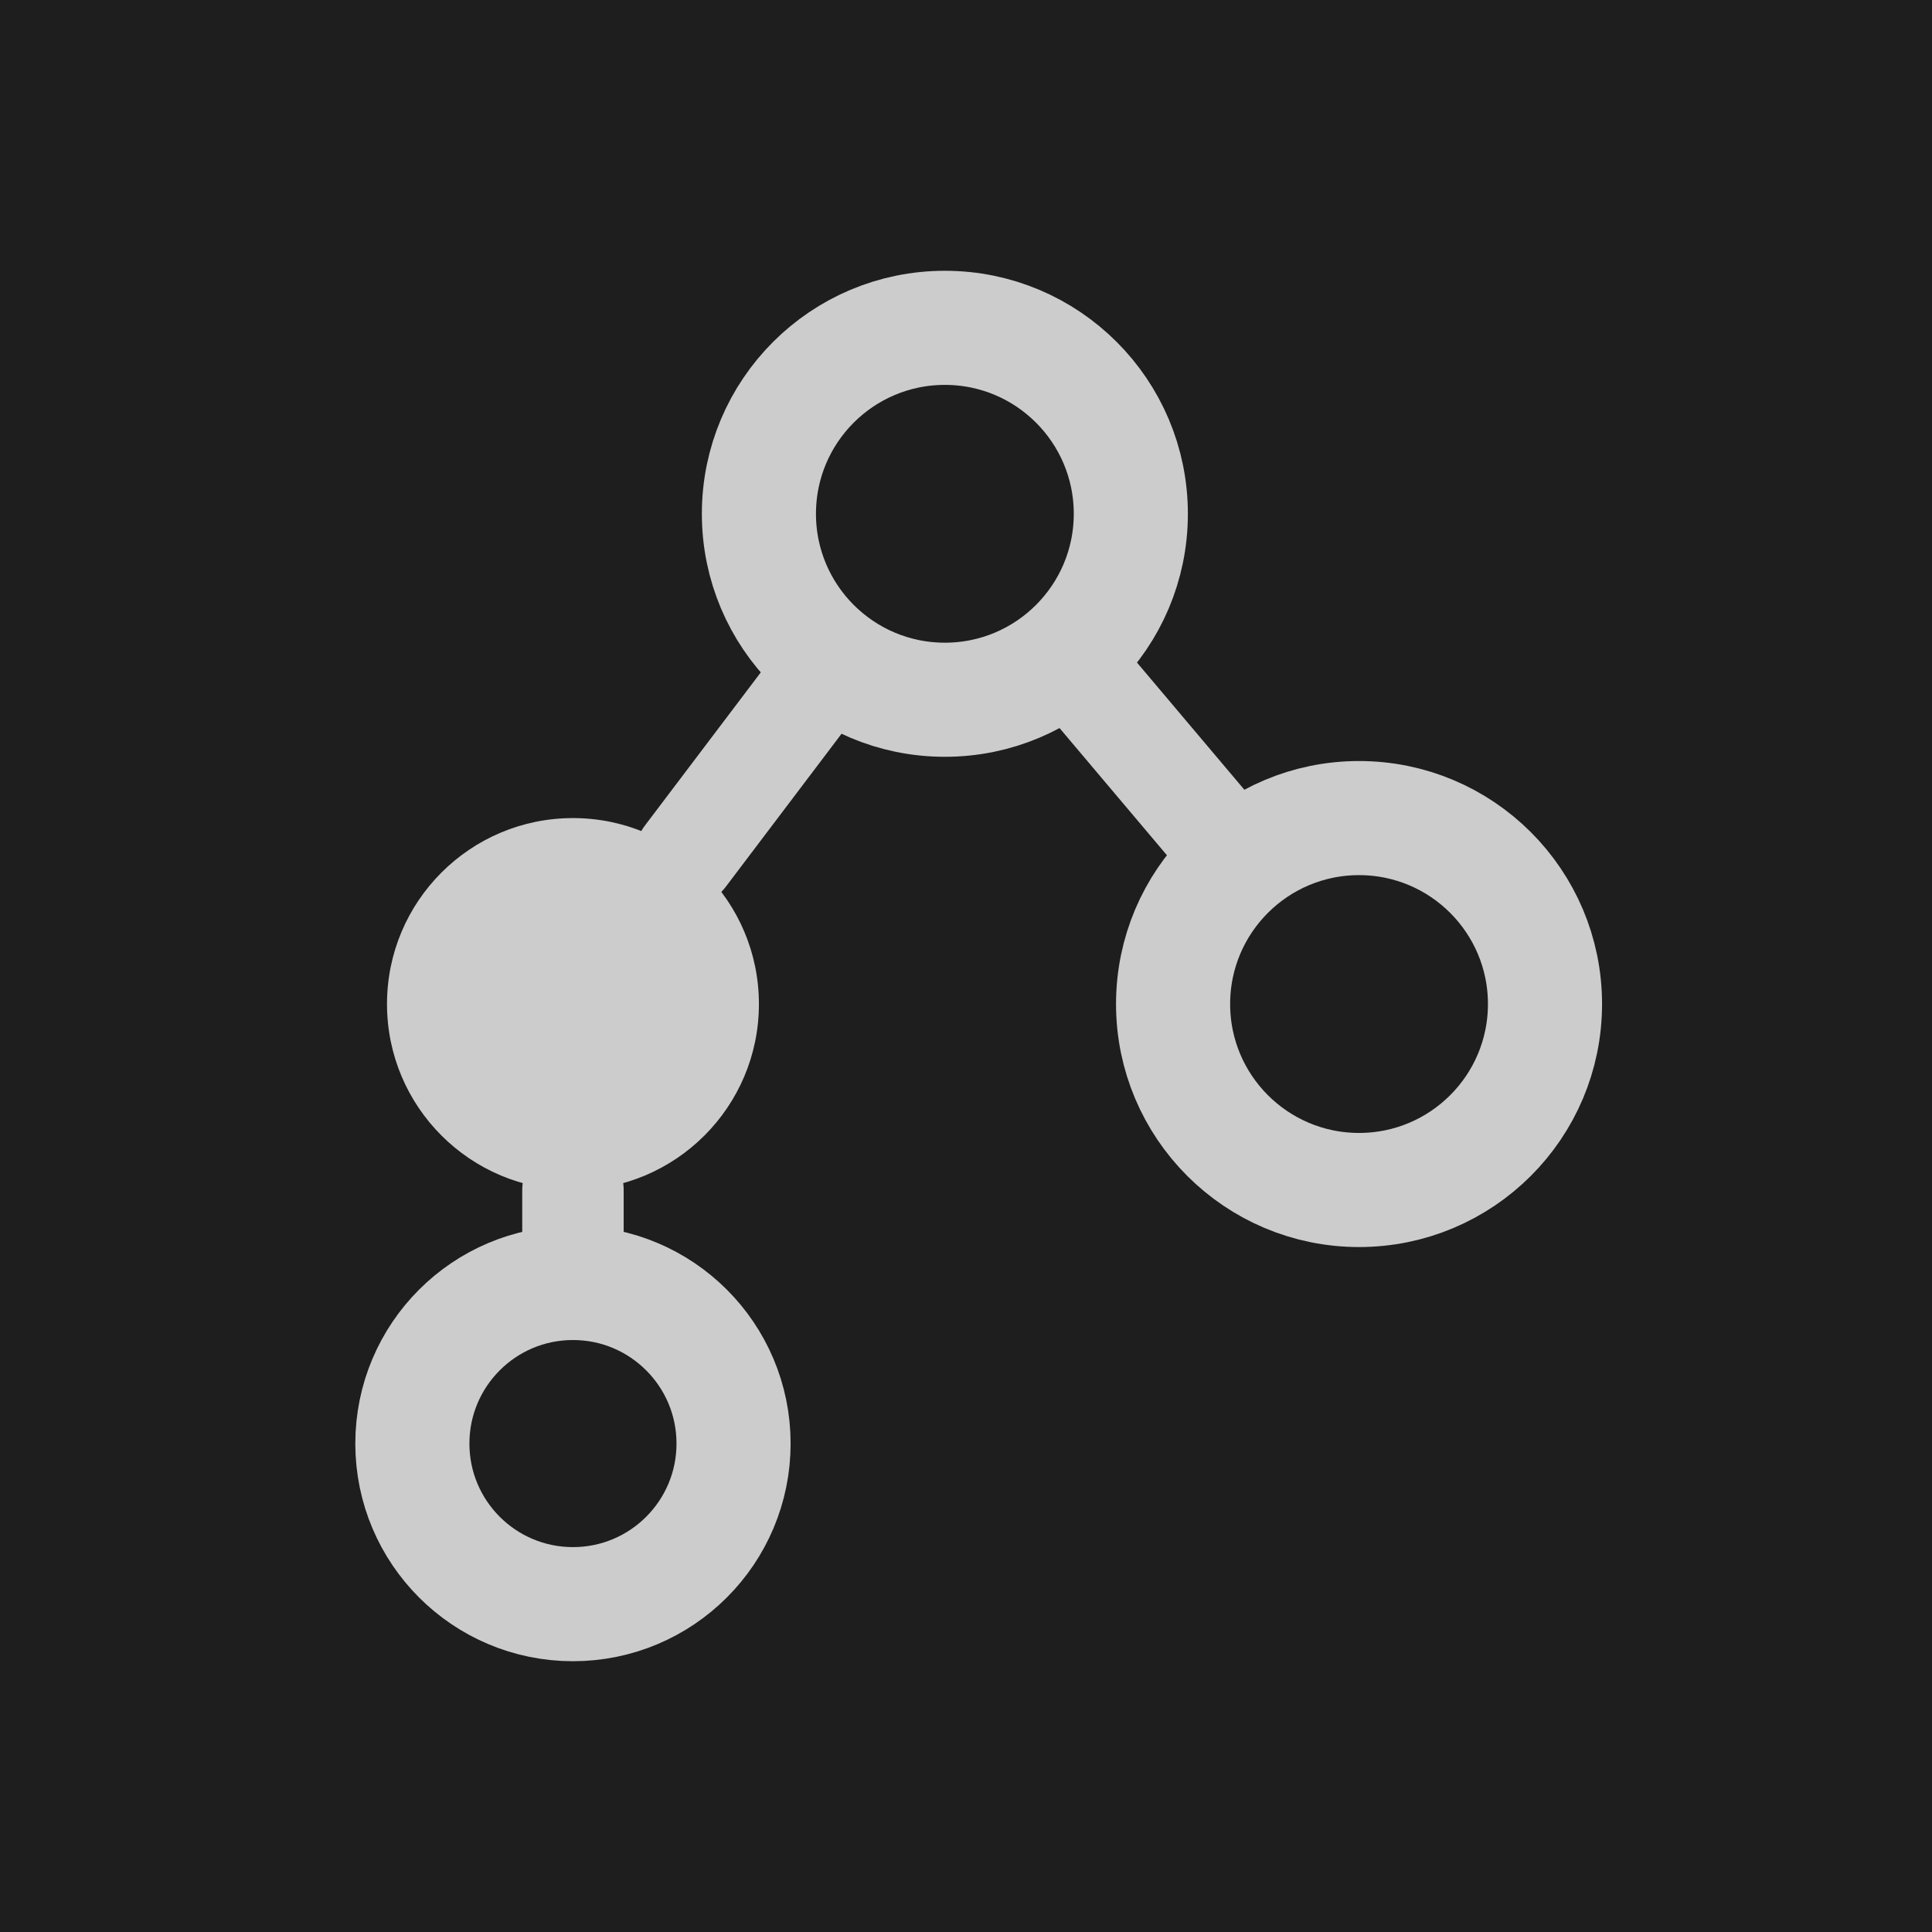
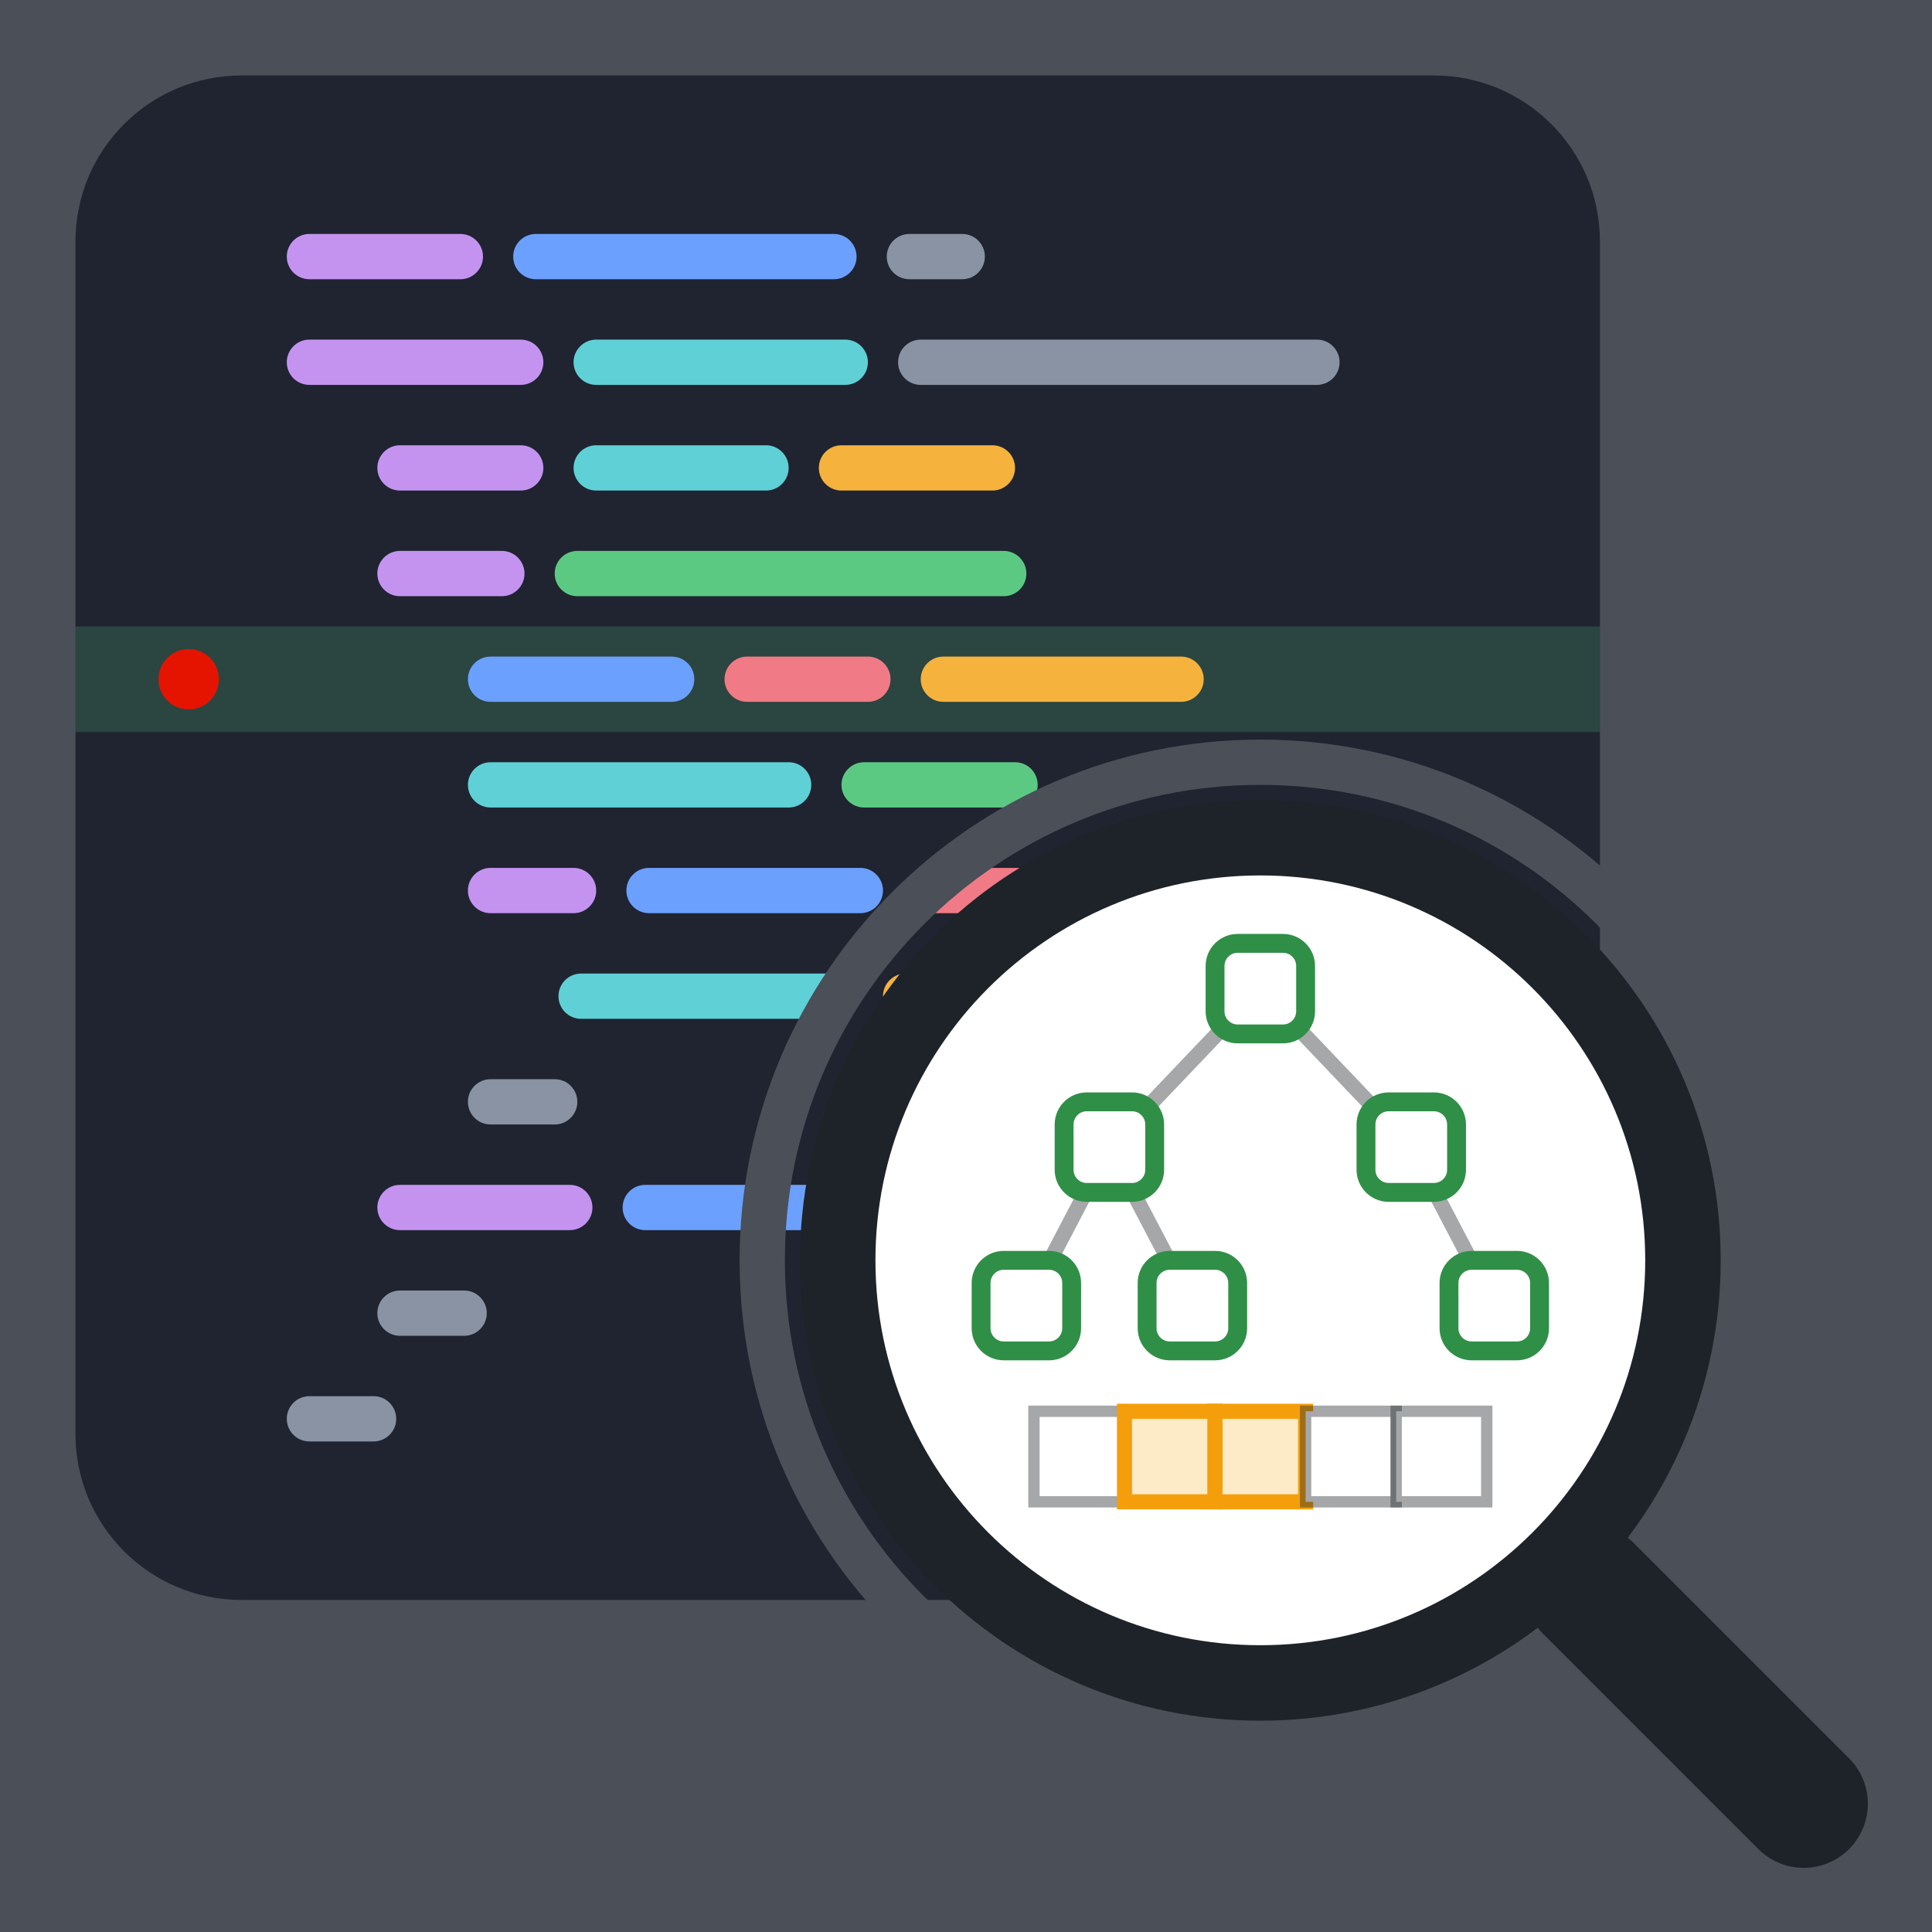
- <svg xmlns="http://www.w3.org/2000/svg" viewBox="0 0 16 16" width="256" height="256">
-   <rect width="16" height="16" fill="#1e1e1e" />
-   <g transform="translate(2.225 2.435) scale(0.7)">
-     <g fill="none" stroke="#cccccc" stroke-width="1.2" stroke-linecap="round">
-       <path d="M6.67 4.35 4.93 6.65" />
-       <path d="M9.42 4.28 11.48 6.72" />
-       <path d="M3.60 10.60 3.60 11.70" />
+ <svg xmlns="http://www.w3.org/2000/svg" width="512" height="512" viewBox="0 0 512 512" fill="none">
+   <rect width="512" height="512" fill="#4A4F58" />
+   <g>
+     <path d="M380 20H64C39.7 20 20 39.7 20 64V380C20 404.301 39.7 424 64 424H380C404.301 424 424 404.301 424 380V64C424 39.7 404.301 20 380 20Z" fill="#1F2430" />
+     <path d="M424 166H20V194H424V166Z" fill="#5CC983" fill-opacity="0.2" />
+     <path d="M50 188C54.418 188 58 184.418 58 180C58 175.582 54.418 172 50 172C45.582 172 42 175.582 42 180C42 184.418 45.582 188 50 188Z" fill="#E51400" />
+     <path d="M122 62H82C78.686 62 76 64.686 76 68C76 71.314 78.686 74 82 74H122C125.314 74 128 71.314 128 68C128 64.686 125.314 62 122 62Z" fill="#C493F0" />
+     <path d="M221 62H142C138.686 62 136 64.686 136 68C136 71.314 138.686 74 142 74H221C224.314 74 227 71.314 227 68C227 64.686 224.314 62 221 62Z" fill="#6CA0FF" />
+     <path d="M255 62H241C237.686 62 235 64.686 235 68C235 71.314 237.686 74 241 74H255C258.314 74 261 71.314 261 68C261 64.686 258.314 62 255 62Z" fill="#8A93A3" />
+     <path d="M138 90H82C78.686 90 76 92.686 76 96C76 99.314 78.686 102 82 102H138C141.314 102 144 99.314 144 96C144 92.686 141.314 90 138 90Z" fill="#C493F0" />
+     <path d="M224 90H158C154.686 90 152 92.686 152 96C152 99.314 154.686 102 158 102H224C227.314 102 230 99.314 230 96C230 92.686 227.314 90 224 90Z" fill="#5FD0D6" />
+     <path d="M349 90H244C240.686 90 238 92.686 238 96C238 99.314 240.686 102 244 102H349C352.314 102 355 99.314 355 96C355 92.686 352.314 90 349 90Z" fill="#8A93A3" />
+     <path d="M138 118H106C102.686 118 100 120.686 100 124C100 127.314 102.686 130 106 130H138C141.314 130 144 127.314 144 124C144 120.686 141.314 118 138 118Z" fill="#C493F0" />
+     <path d="M203 118H158C154.686 118 152 120.686 152 124C152 127.314 154.686 130 158 130H203C206.314 130 209 127.314 209 124C209 120.686 206.314 118 203 118Z" fill="#5FD0D6" />
+     <path d="M263 118H223C219.686 118 217 120.686 217 124C217 127.314 219.686 130 223 130H263C266.314 130 269 127.314 269 124C269 120.686 266.314 118 263 118Z" fill="#F5B23D" />
+     <path d="M133 146H106C102.686 146 100 148.686 100 152C100 155.314 102.686 158 106 158H133C136.314 158 139 155.314 139 152C139 148.686 136.314 146 133 146Z" fill="#C493F0" />
+     <path d="M266 146H153C149.686 146 147 148.686 147 152C147 155.314 149.686 158 153 158H266C269.314 158 272 155.314 272 152C272 148.686 269.314 146 266 146Z" fill="#5CC983" />
+     <path d="M178 174H130C126.686 174 124 176.686 124 180C124 183.314 126.686 186 130 186H178C181.314 186 184 183.314 184 180C184 176.686 181.314 174 178 174Z" fill="#6CA0FF" />
+     <path d="M230 174H198C194.686 174 192 176.686 192 180C192 183.314 194.686 186 198 186H230C233.314 186 236 183.314 236 180C236 176.686 233.314 174 230 174Z" fill="#F07A86" />
+     <path d="M313 174H250C246.686 174 244 176.686 244 180C244 183.314 246.686 186 250 186H313C316.314 186 319 183.314 319 180C319 176.686 316.314 174 313 174Z" fill="#F5B23D" />
+     <path d="M209 202H130C126.686 202 124 204.686 124 208C124 211.314 126.686 214 130 214H209C212.314 214 215 211.314 215 208C215 204.686 212.314 202 209 202Z" fill="#5FD0D6" />
+     <path d="M269 202H229C225.686 202 223 204.686 223 208C223 211.314 225.686 214 229 214H269C272.314 214 275 211.314 275 208C275 204.686 272.314 202 269 202Z" fill="#5CC983" />
+     <path d="M152 230H130C126.686 230 124 232.686 124 236C124 239.314 126.686 242 130 242H152C155.314 242 158 239.314 158 236C158 232.686 155.314 230 152 230Z" fill="#C493F0" />
+     <path d="M228 230H172C168.686 230 166 232.686 166 236C166 239.314 168.686 242 172 242H228C231.314 242 234 239.314 234 236C234 232.686 231.314 230 228 230Z" fill="#6CA0FF" />
+     <path d="M275 230H248C244.686 230 242 232.686 242 236C242 239.314 244.686 242 248 242H275C278.314 242 281 239.314 281 236C281 232.686 278.314 230 275 230Z" fill="#F07A86" />
+     <path d="M220 258H154C150.686 258 148 260.686 148 264C148 267.314 150.686 270 154 270H220C223.314 270 226 267.314 226 264C226 260.686 223.314 258 220 258Z" fill="#5FD0D6" />
+     <path d="M285 258H240C236.686 258 234 260.686 234 264C234 267.314 236.686 270 240 270H285C288.314 270 291 267.314 291 264C291 260.686 288.314 258 285 258Z" fill="#F5B23D" />
+     <path d="M147 286H130C126.686 286 124 288.686 124 292C124 295.314 126.686 298 130 298H147C150.314 298 153 295.314 153 292C153 288.686 150.314 286 147 286Z" fill="#8A93A3" />
+     <path d="M151 314H106C102.686 314 100 316.686 100 320C100 323.314 102.686 326 106 326H151C154.314 326 157 323.314 157 320C157 316.686 154.314 314 151 314Z" fill="#C493F0" />
+     <path d="M242 314H171C167.686 314 165 316.686 165 320C165 323.314 167.686 326 171 326H242C245.314 326 248 323.314 248 320C248 316.686 245.314 314 242 314Z" fill="#6CA0FF" />
+     <path d="M123 342H106C102.686 342 100 344.686 100 348C100 351.314 102.686 354 106 354H123C126.314 354 129 351.314 129 348C129 344.686 126.314 342 123 342Z" fill="#8A93A3" />
+     <path d="M99 370H82C78.686 370 76 372.686 76 376C76 379.314 78.686 382 82 382H99C102.314 382 105 379.314 105 376C105 372.686 102.314 370 99 370Z" fill="#8A93A3" />
+   </g>
+   <g>
+     <path d="M334 466C406.902 466 466 406.902 466 334C466 261.098 406.902 202 334 202C261.098 202 202 261.098 202 334C202 406.902 261.098 466 334 466Z" stroke="#4A4F58" stroke-width="12" />
+     <path d="M421 421L478 478" stroke="#1E2329" stroke-width="34" stroke-linecap="round" />
+     <path d="M334 446C395.856 446 446 395.856 446 334C446 272.144 395.856 222 334 222C272.144 222 222 272.144 222 334C222 395.856 272.144 446 334 446Z" fill="white" />
+     <g>
+       <path d="M334 262L294 304" stroke="#1E2329" stroke-opacity="0.4" stroke-width="4" stroke-linecap="round" />
+       <path d="M334 262L374 304" stroke="#1E2329" stroke-opacity="0.4" stroke-width="4" stroke-linecap="round" />
+       <path d="M294 304L272 346" stroke="#1E2329" stroke-opacity="0.4" stroke-width="4" stroke-linecap="round" />
+       <path d="M294 304L316 346" stroke="#1E2329" stroke-opacity="0.4" stroke-width="4" stroke-linecap="round" />
+       <path d="M374 304L396 346" stroke="#1E2329" stroke-opacity="0.4" stroke-width="4" stroke-linecap="round" />
+       <path d="M340 250H328C324.686 250 322 252.686 322 256V268C322 271.314 324.686 274 328 274H340C343.314 274 346 271.314 346 268V256C346 252.686 343.314 250 340 250Z" fill="white" stroke="#2F8F46" stroke-width="5" />
+       <path d="M300 292H288C284.686 292 282 294.686 282 298V310C282 313.314 284.686 316 288 316H300C303.314 316 306 313.314 306 310V298C306 294.686 303.314 292 300 292Z" fill="white" stroke="#2F8F46" stroke-width="5" />
+       <path d="M380 292H368C364.686 292 362 294.686 362 298V310C362 313.314 364.686 316 368 316H380C383.314 316 386 313.314 386 310V298C386 294.686 383.314 292 380 292Z" fill="white" stroke="#2F8F46" stroke-width="5" />
+       <path d="M278 334H266C262.686 334 260 336.686 260 340V352C260 355.314 262.686 358 266 358H278C281.314 358 284 355.314 284 352V340C284 336.686 281.314 334 278 334Z" fill="white" stroke="#2F8F46" stroke-width="5" />
+       <path d="M322 334H310C306.686 334 304 336.686 304 340V352C304 355.314 306.686 358 310 358H322C325.314 358 328 355.314 328 352V340C328 336.686 325.314 334 322 334Z" fill="white" stroke="#2F8F46" stroke-width="5" />
+       <path d="M402 334H390C386.686 334 384 336.686 384 340V352C384 355.314 386.686 358 390 358H402C405.314 358 408 355.314 408 352V340C408 336.686 405.314 334 402 334Z" fill="white" stroke="#2F8F46" stroke-width="5" />
+       <path d="M298 374H274V398H298V374Z" fill="white" stroke="#1E2329" stroke-opacity="0.4" stroke-width="3" />
+       <path d="M322 374H298V398H322V374Z" fill="#FDEBC8" stroke="#F59E0B" stroke-width="4" />
+       <path d="M346 374H322V398H346V374Z" fill="#FDEBC8" stroke="#F59E0B" stroke-width="4" />
+       <path d="M370 374H346V398H370V374Z" fill="white" stroke="#1E2329" stroke-opacity="0.4" stroke-width="3" />
+       <path d="M394 374H370V398H394V374Z" fill="white" stroke="#1E2329" stroke-opacity="0.4" stroke-width="3" />
    </g>
-     <g fill="none" stroke="#cccccc" stroke-width="1.35">
-       <circle cx="8" cy="2.6" r="2.2" />
-       <circle cx="12.9" cy="8.4" r="2.2" />
-       <circle cx="3.6" cy="13.6" r="1.9" />
-     </g>
-     <circle cx="3.6" cy="8.4" r="2.2" fill="#cccccc" />
+     <path d="M334 446C395.856 446 446 395.856 446 334C446 272.144 395.856 222 334 222C272.144 222 222 272.144 222 334C222 395.856 272.144 446 334 446Z" stroke="#1E2329" stroke-width="20" />
  </g>
</svg>
